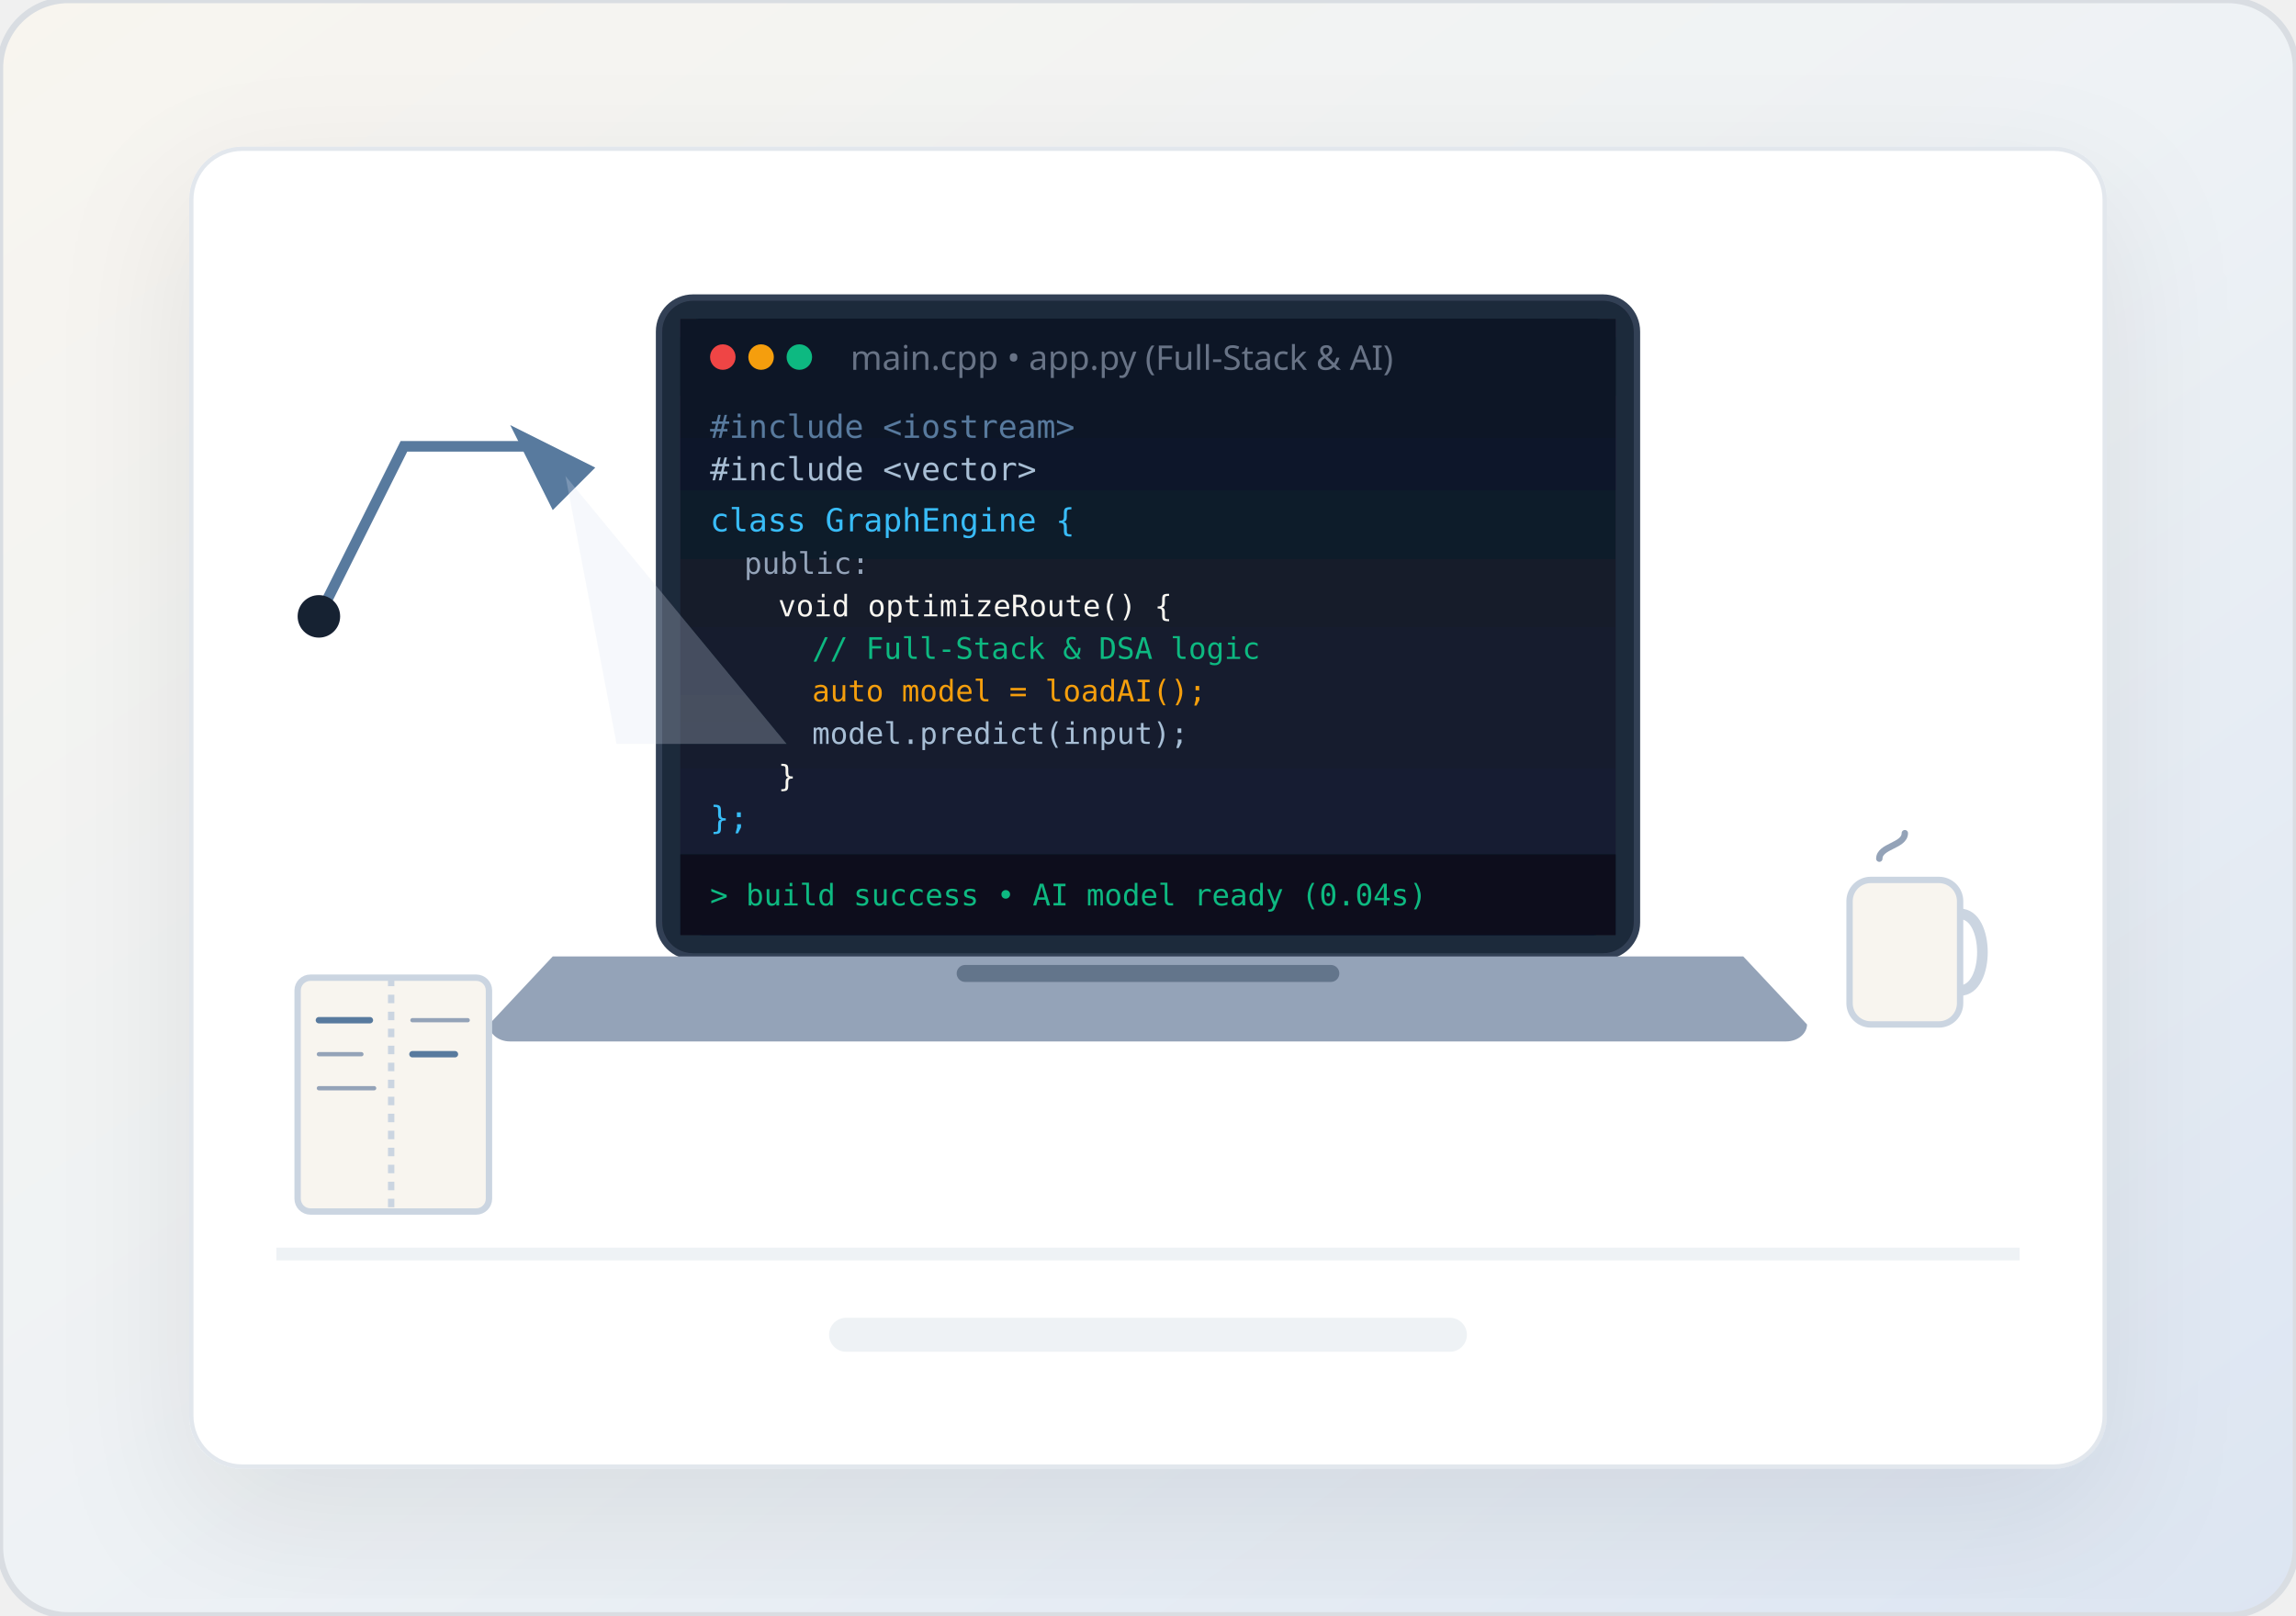
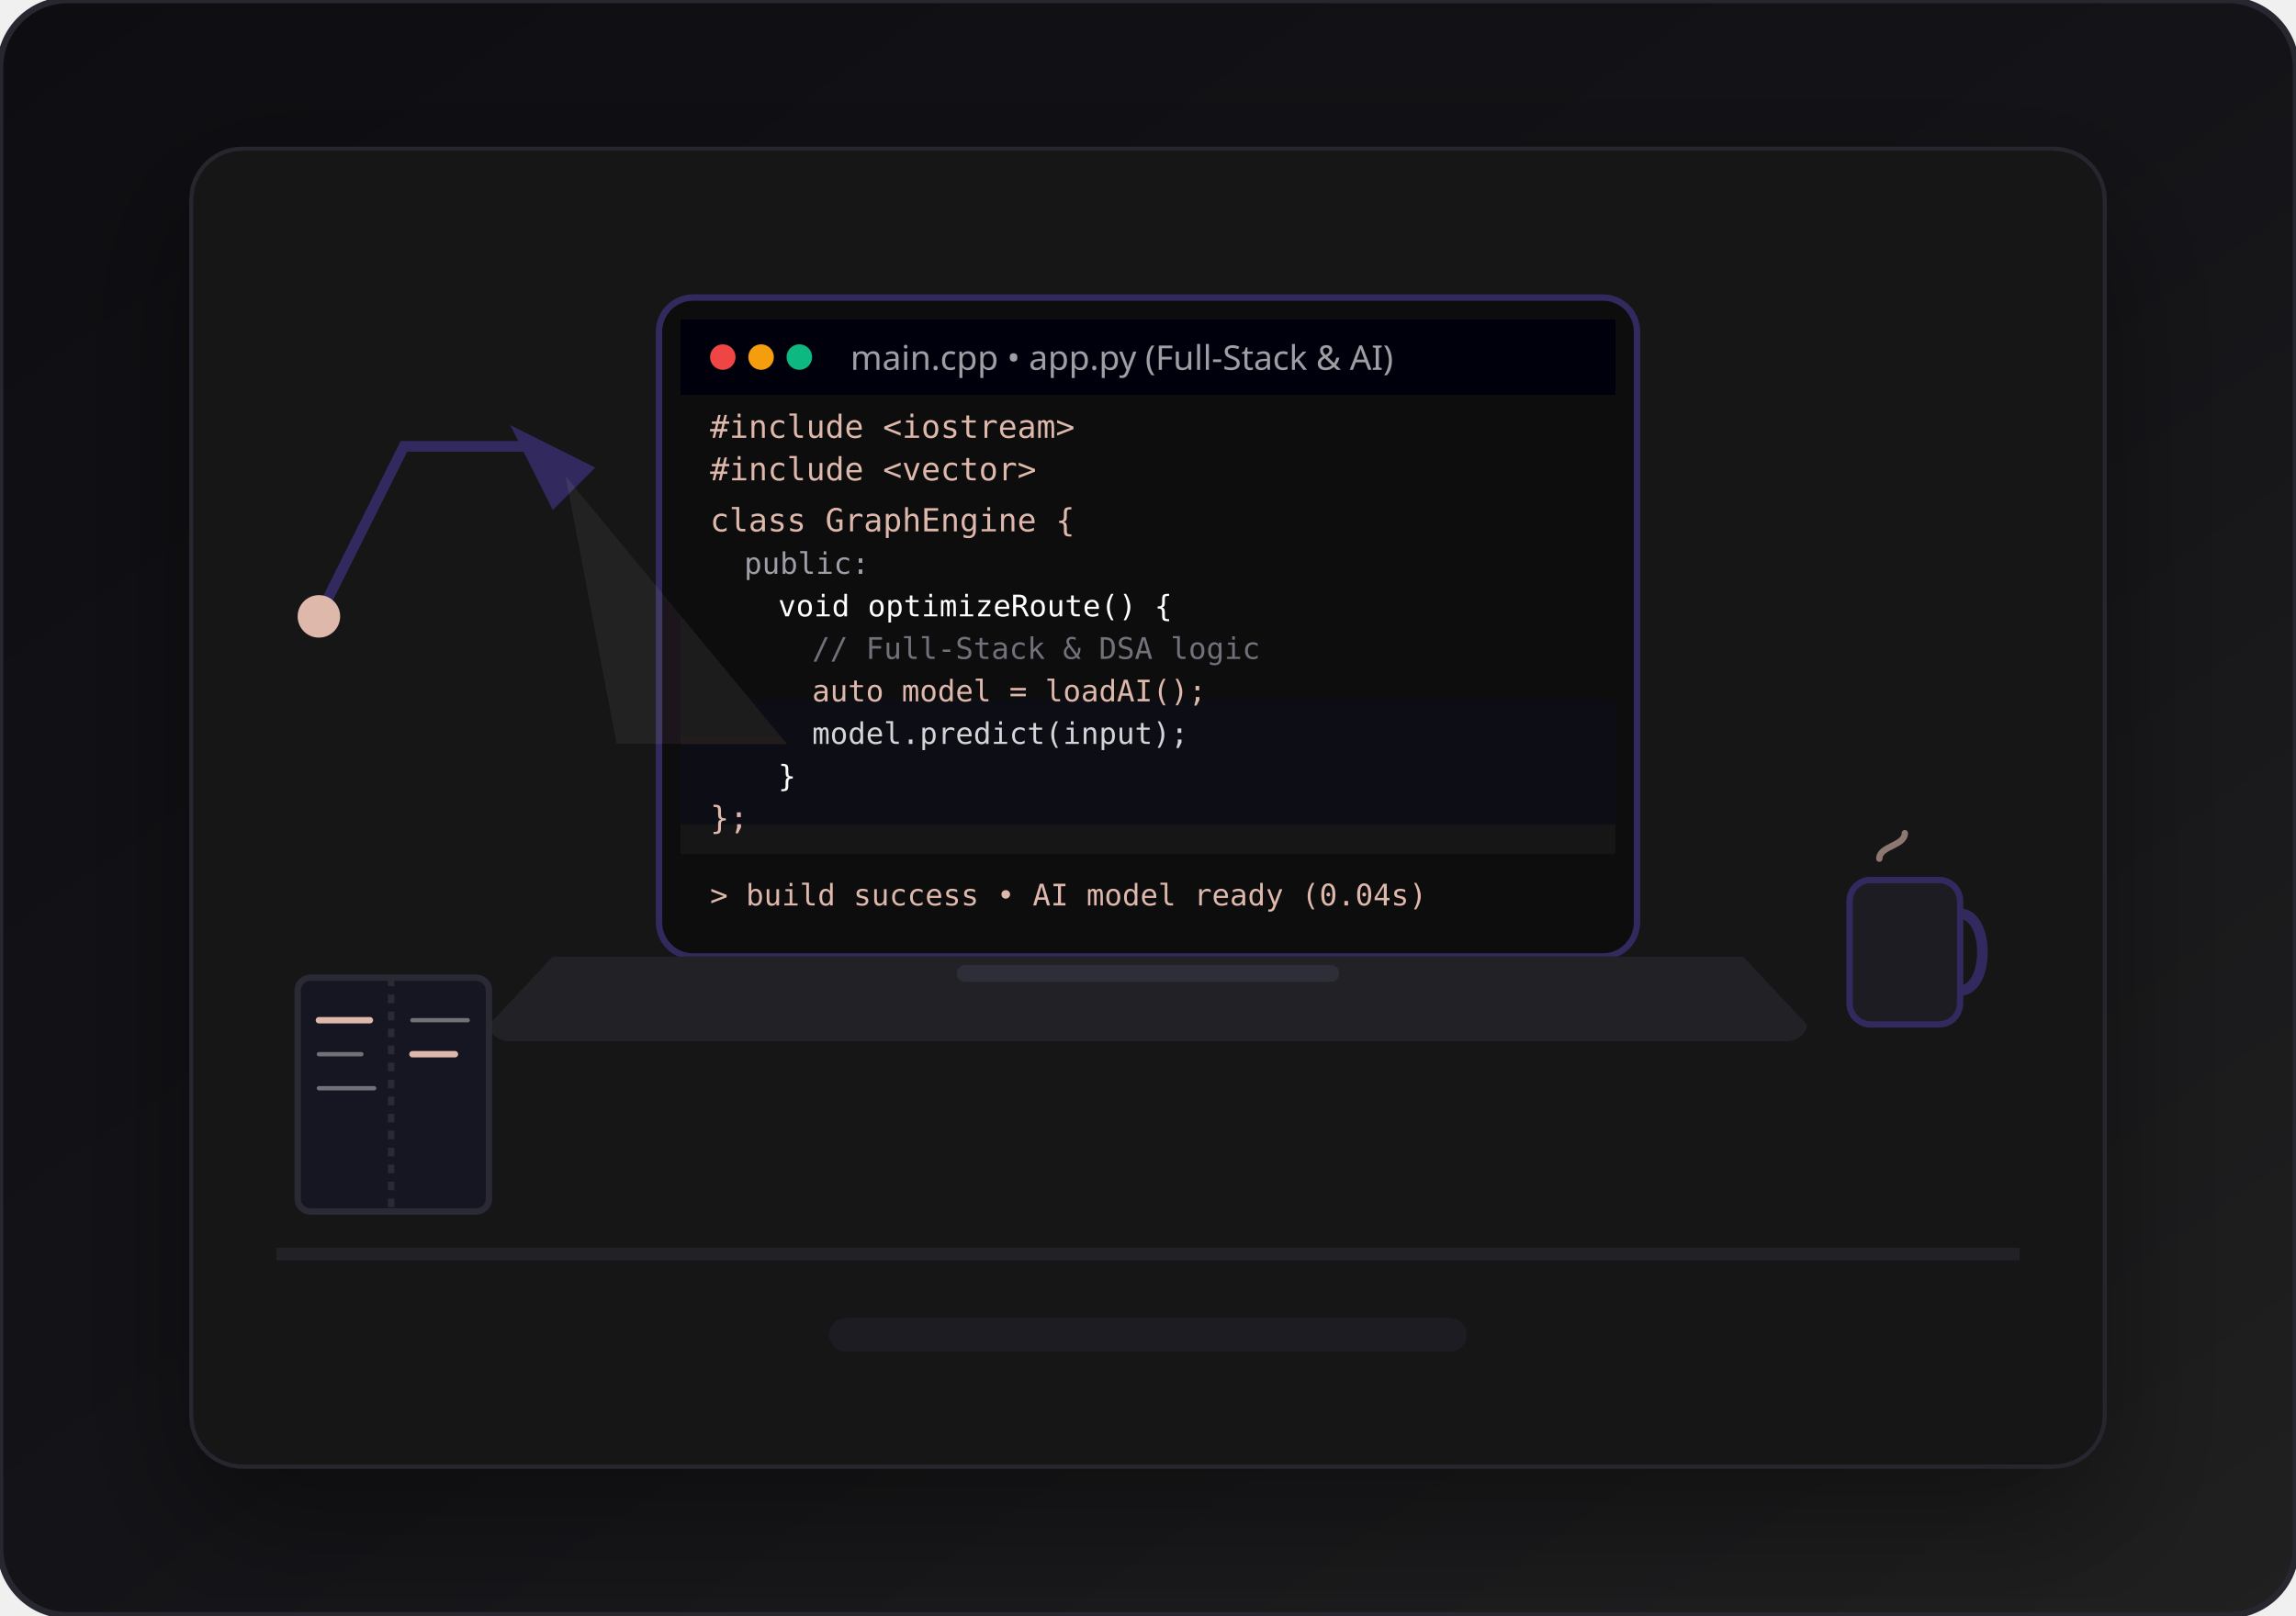
<svg xmlns="http://www.w3.org/2000/svg" viewBox="0 0 540 380" width="100%" height="100%">
  <defs>
    <linearGradient id="deskBg" x1="0%" y1="0%" x2="100%" y2="100%">
-       <stop offset="0%" stop-color="#F8F5EF" />
-       <stop offset="50%" stop-color="#EEF2F5" />
-       <stop offset="100%" stop-color="#DCE5F2" />
+       <stop offset="0%" stop-color="#0E0E12" />
+       <stop offset="50%" stop-color="#141418" />
+       <stop offset="100%" stop-color="#202020" />
    </linearGradient>
    <linearGradient id="laptopScreenGrad" x1="0%" y1="0%" x2="0%" y2="100%">
-       <stop offset="0%" stop-color="#0E1726" />
-       <stop offset="100%" stop-color="#172033" />
+       <stop offset="0%" stop-color="#060607" />
+       <stop offset="100%" stop-color="#141418" />
    </linearGradient>
    <filter id="cardShadow" x="-10%" y="-10%" width="120%" height="120%">
-       <feDropShadow dx="0" dy="12" stdDeviation="16" flood-color="#0E1726" flood-opacity="0.08" />
+       <feDropShadow dx="0" dy="12" stdDeviation="16" flood-color="#000000" flood-opacity="0.4" />
    </filter>
  </defs>
-   <rect width="540" height="380" rx="16" fill="url(#deskBg)" stroke="#D9DDE2" stroke-width="1.5" />
+   <rect width="540" height="380" rx="16" fill="url(#deskBg)" stroke="#272730" stroke-width="1.5" />
  <g transform="translate(45, 35)" filter="url(#cardShadow)">
-     <rect width="450" height="310" rx="12" fill="#FFFFFF" stroke="#E2E7ED" stroke-width="1" />
-     <line x1="20" y1="260" x2="430" y2="260" stroke="#EEF2F5" stroke-width="3" />
-     <rect x="110" y="35" width="230" height="155" rx="8" fill="#1E293B" stroke="#334155" stroke-width="1.5" />
+     <rect width="450" height="310" rx="12" fill="#141418" stroke="#25252E" stroke-width="1" />
+     <line x1="20" y1="260" x2="430" y2="260" stroke="#202026" stroke-width="3" />
+     <rect x="110" y="35" width="230" height="155" rx="8" fill="#0B0B0E" stroke="#332C5E" stroke-width="1.5" />
    <rect x="115" y="40" width="220" height="145" rx="5" fill="url(#laptopScreenGrad)" />
-     <rect x="115" y="40" width="220" height="18" fill="#0E1726" />
+     <rect x="115" y="40" width="220" height="18" fill="#060607" />
    <circle cx="125" cy="49" r="3" fill="#EF4444" />
    <circle cx="134" cy="49" r="3" fill="#F59E0B" />
    <circle cx="143" cy="49" r="3" fill="#10B981" />
-     <text x="155" y="52" font-family="sans-serif" font-size="8" fill="#687386">main.cpp • app.py (Full-Stack &amp; AI)</text>
-     <text x="122" y="68" font-family="monospace" font-size="7.5" fill="#587A9E">#include &lt;iostream&gt;</text>
-     <text x="122" y="78" font-family="monospace" font-size="7.5" fill="#A8BED5">#include &lt;vector&gt;</text>
-     <text x="122" y="90" font-family="monospace" font-size="7.5" fill="#38BDF8">class GraphEngine {</text>
-     <text x="130" y="100" font-family="monospace" font-size="7" fill="#94A3B8">public:</text>
-     <text x="138" y="110" font-family="monospace" font-size="7" fill="#F8F5EF">void optimizeRoute() {</text>
-     <text x="146" y="120" font-family="monospace" font-size="7" fill="#10B981">// Full-Stack &amp; DSA logic</text>
-     <text x="146" y="130" font-family="monospace" font-size="7" fill="#F59E0B">auto model = loadAI();</text>
-     <text x="146" y="140" font-family="monospace" font-size="7" fill="#A8BED5">model.predict(input);</text>
-     <text x="138" y="150" font-family="monospace" font-size="7" fill="#F8F5EF">}</text>
-     <text x="122" y="160" font-family="monospace" font-size="7.5" fill="#38BDF8">};</text>
-     <rect x="115" y="166" width="220" height="19" fill="#0A0F1D" />
-     <text x="122" y="178" font-family="monospace" font-size="7" fill="#10B981">&gt; build success • AI model ready (0.04s)</text>
-     <path d="M 85 190 L 365 190 L 380 206 C 380 208 378 210 375 210 L 75 210 C 72 210 70 208 70 206 Z" fill="#94A3B8" />
-     <rect x="180" y="192" width="90" height="4" rx="2" fill="#64748B" />
-     <rect x="390" y="172" width="26" height="34" rx="5" fill="#F8F5EF" stroke="#CBD5E1" stroke-width="1.5" />
-     <path d="M 416 180 C 423 180 423 198 416 198" stroke="#CBD5E1" stroke-width="2.5" fill="none" />
-     <path d="M 397 167 C 397 164, 403 164, 403 161" stroke="#94A3B8" stroke-width="1.5" fill="none" stroke-linecap="round" />
-     <rect x="25" y="195" width="45" height="55" rx="3" fill="#F8F5EF" stroke="#CBD5E1" stroke-width="1.5" />
-     <line x1="47" y1="195" x2="47" y2="250" stroke="#CBD5E1" stroke-width="1.5" stroke-dasharray="2 2" />
-     <line x1="30" y1="205" x2="42" y2="205" stroke="#587A9E" stroke-width="1.5" stroke-linecap="round" />
-     <line x1="30" y1="213" x2="40" y2="213" stroke="#94A3B8" stroke-width="1" stroke-linecap="round" />
-     <line x1="30" y1="221" x2="43" y2="221" stroke="#94A3B8" stroke-width="1" stroke-linecap="round" />
-     <line x1="52" y1="205" x2="65" y2="205" stroke="#94A3B8" stroke-width="1" stroke-linecap="round" />
-     <line x1="52" y1="213" x2="62" y2="213" stroke="#587A9E" stroke-width="1.5" stroke-linecap="round" />
-     <path d="M 30 110 L 50 70 L 80 70" fill="none" stroke="#587A9E" stroke-width="2.5" stroke-linecap="round" />
-     <path d="M 75 65 L 95 75 L 85 85 Z" fill="#587A9E" />
-     <circle cx="30" cy="110" r="5" fill="#172033" />
-     <polygon points="88,77 140,140 100,140" fill="#DCE5F2" opacity="0.25" />
-     <rect x="150" y="275" width="150" height="8" rx="4" fill="#EEF2F5" />
+     <text x="155" y="52" font-family="sans-serif" font-size="8" fill="#9E9EA7">main.cpp • app.py (Full-Stack &amp; AI)</text>
+     <text x="122" y="68" font-family="monospace" font-size="7.5" fill="#DFB8AC">#include &lt;iostream&gt;</text>
+     <text x="122" y="78" font-family="monospace" font-size="7.5" fill="#DFB8AC">#include &lt;vector&gt;</text>
+     <text x="122" y="90" font-family="monospace" font-size="7.5" fill="#DFB8AC">class GraphEngine {</text>
+     <text x="130" y="100" font-family="monospace" font-size="7" fill="#9E9EA7">public:</text>
+     <text x="138" y="110" font-family="monospace" font-size="7" fill="#FFFFFF">void optimizeRoute() {</text>
+     <text x="146" y="120" font-family="monospace" font-size="7" fill="#71717A">// Full-Stack &amp; DSA logic</text>
+     <text x="146" y="130" font-family="monospace" font-size="7" fill="#DFB8AC">auto model = loadAI();</text>
+     <text x="146" y="140" font-family="monospace" font-size="7" fill="#D4D4D8">model.predict(input);</text>
+     <text x="138" y="150" font-family="monospace" font-size="7" fill="#FFFFFF">}</text>
+     <text x="122" y="160" font-family="monospace" font-size="7.5" fill="#DFB8AC">};</text>
+     <rect x="115" y="166" width="220" height="19" fill="#09090C" />
+     <text x="122" y="178" font-family="monospace" font-size="7" fill="#DFB8AC">&gt; build success • AI model ready (0.04s)</text>
+     <path d="M 85 190 L 365 190 L 380 206 C 380 208 378 210 375 210 L 75 210 C 72 210 70 208 70 206 Z" fill="#202026" />
+     <rect x="180" y="192" width="90" height="4" rx="2" fill="#2D2D38" />
+     <rect x="390" y="172" width="26" height="34" rx="5" fill="#1C1C22" stroke="#332C5E" stroke-width="1.5" />
+     <path d="M 416 180 C 423 180 423 198 416 198" stroke="#332C5E" stroke-width="2.5" fill="none" />
+     <path d="M 397 167 C 397 164, 403 164, 403 161" stroke="#DFB8AC" stroke-width="1.5" fill="none" stroke-linecap="round" opacity="0.6" />
+     <rect x="25" y="195" width="45" height="55" rx="3" fill="#181820" stroke="#2B2B36" stroke-width="1.5" />
+     <line x1="47" y1="195" x2="47" y2="250" stroke="#2B2B36" stroke-width="1.5" stroke-dasharray="2 2" />
+     <line x1="30" y1="205" x2="42" y2="205" stroke="#DFB8AC" stroke-width="1.5" stroke-linecap="round" />
+     <line x1="30" y1="213" x2="40" y2="213" stroke="#71717A" stroke-width="1" stroke-linecap="round" />
+     <line x1="30" y1="221" x2="43" y2="221" stroke="#71717A" stroke-width="1" stroke-linecap="round" />
+     <line x1="52" y1="205" x2="65" y2="205" stroke="#71717A" stroke-width="1" stroke-linecap="round" />
+     <line x1="52" y1="213" x2="62" y2="213" stroke="#DFB8AC" stroke-width="1.5" stroke-linecap="round" />
+     <path d="M 30 110 L 50 70 L 80 70" fill="none" stroke="#332C5E" stroke-width="2.5" stroke-linecap="round" />
+     <path d="M 75 65 L 95 75 L 85 85 Z" fill="#332C5E" />
+     <circle cx="30" cy="110" r="5" fill="#DFB8AC" />
+     <polygon points="88,77 140,140 100,140" fill="#DFB8AC" opacity="0.08" />
+     <rect x="150" y="275" width="150" height="8" rx="4" fill="#1B1B22" />
  </g>
</svg>
